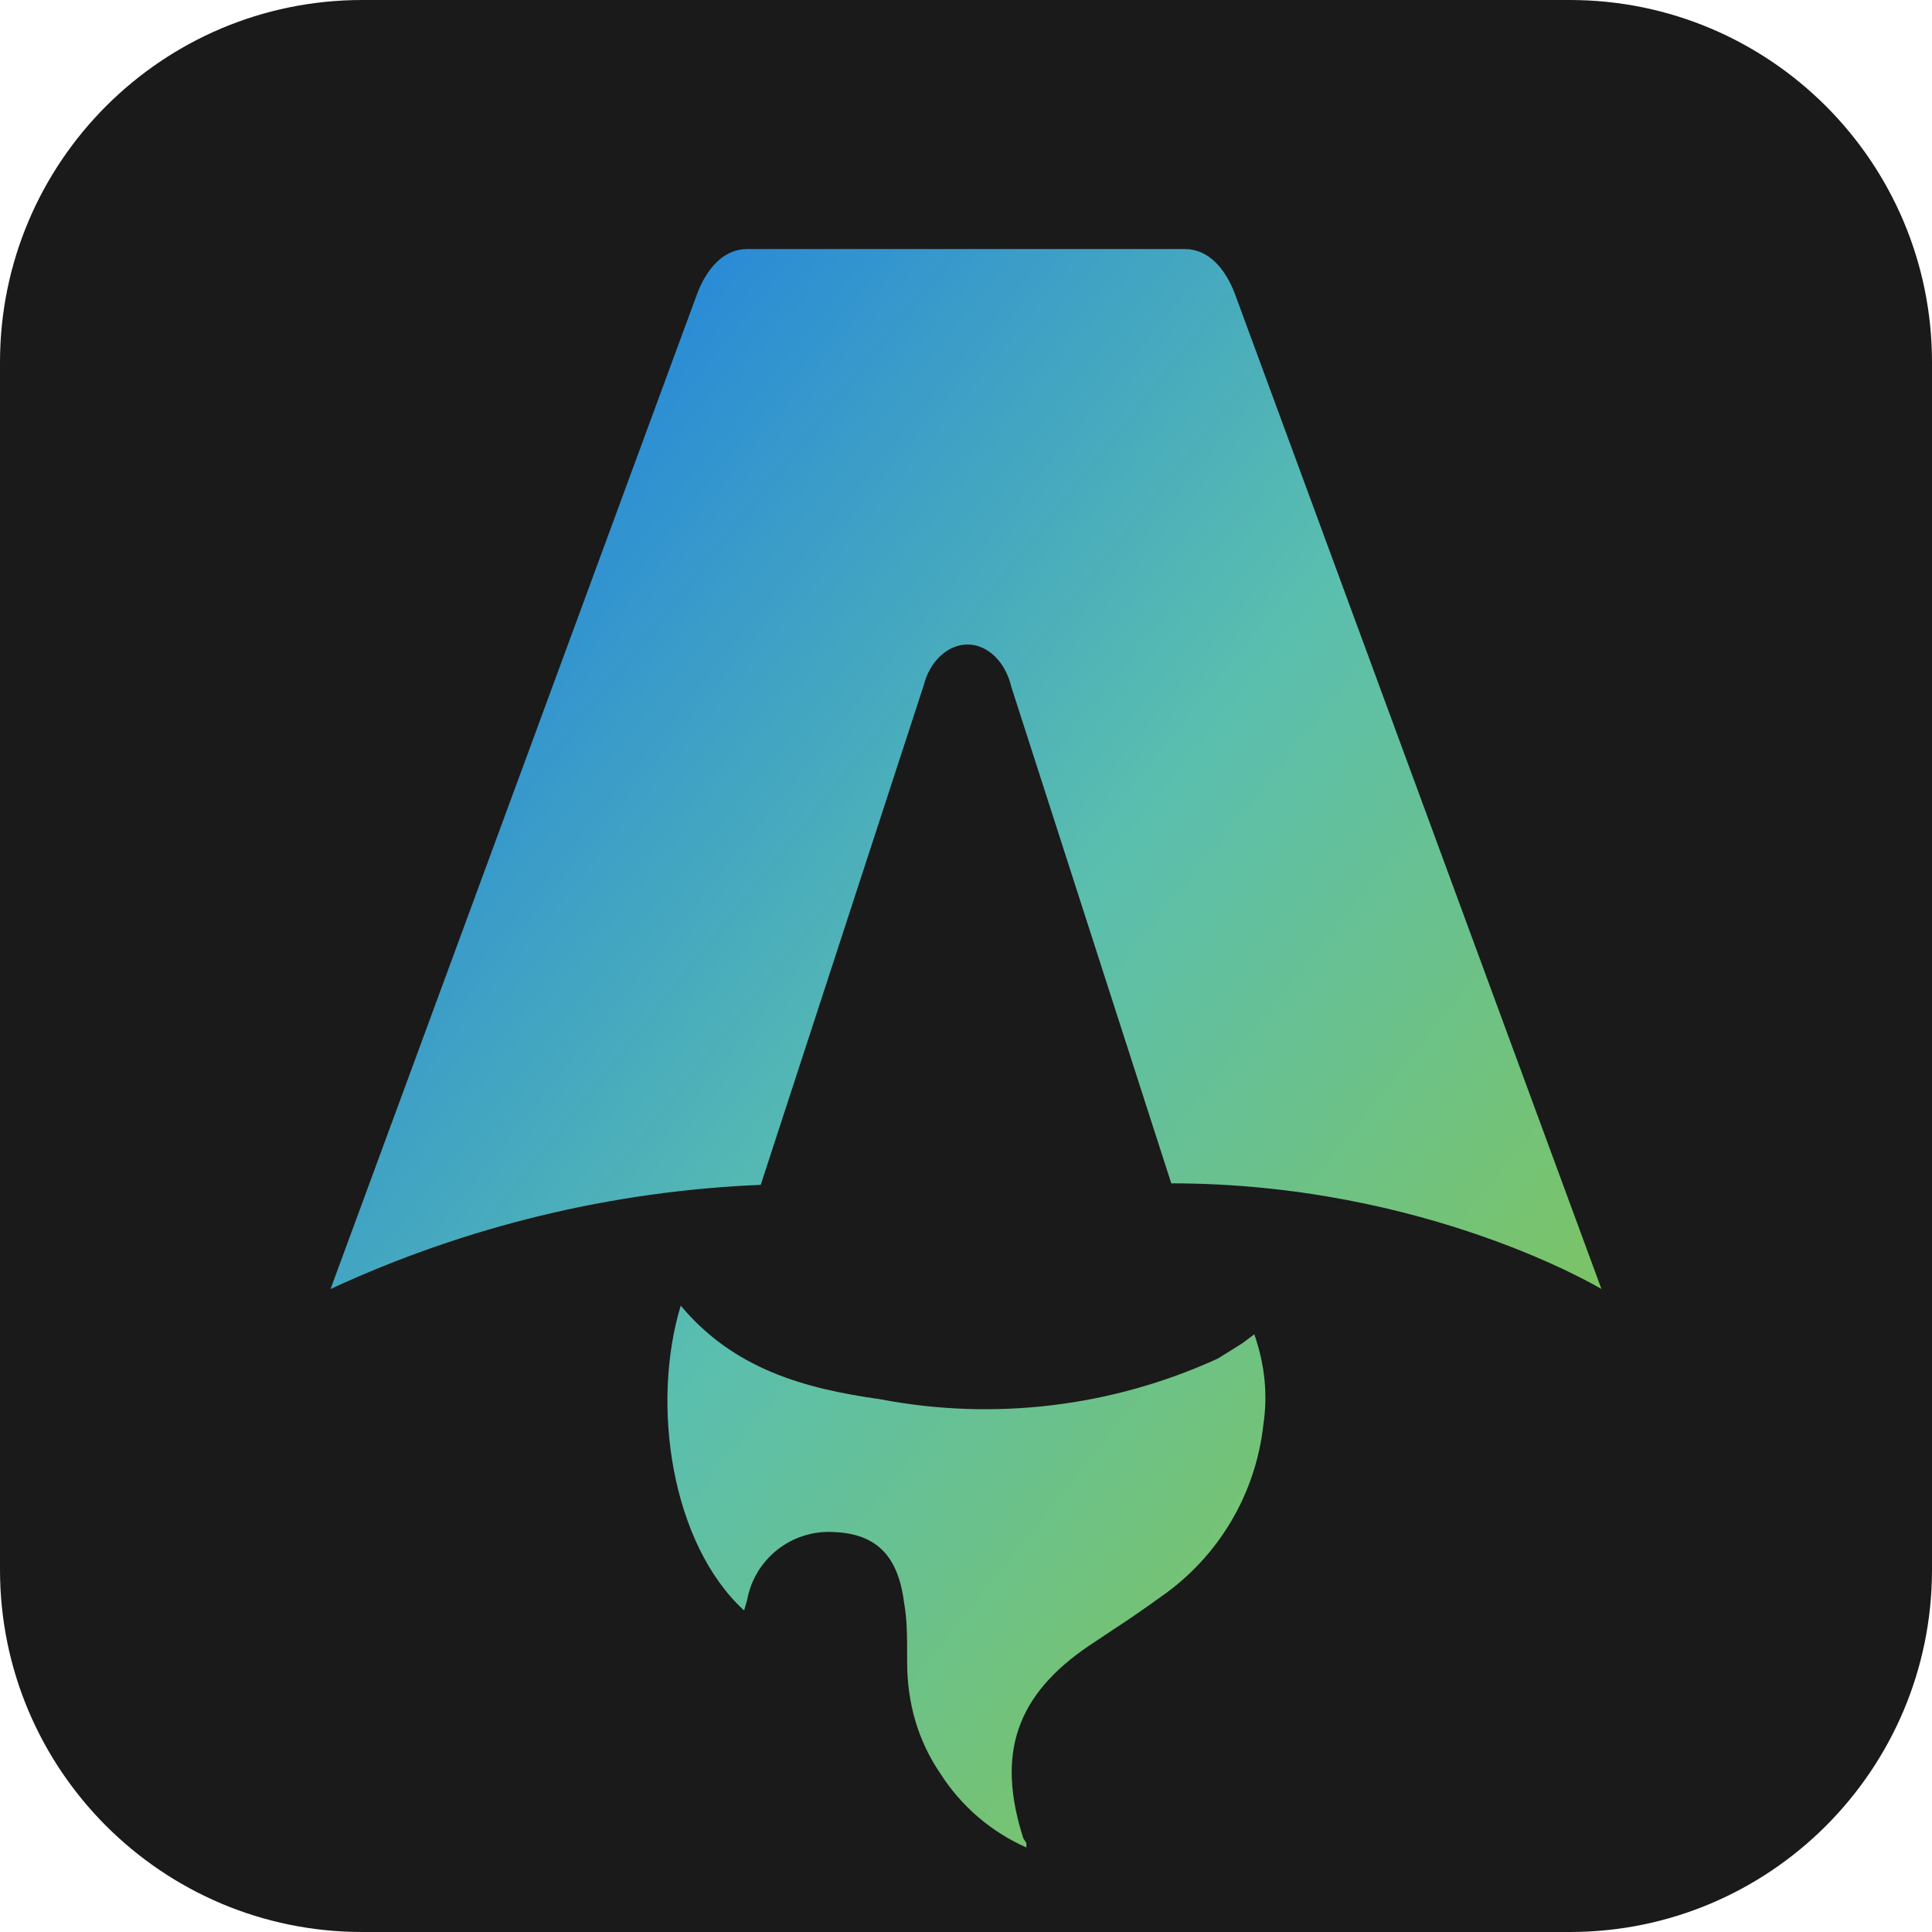
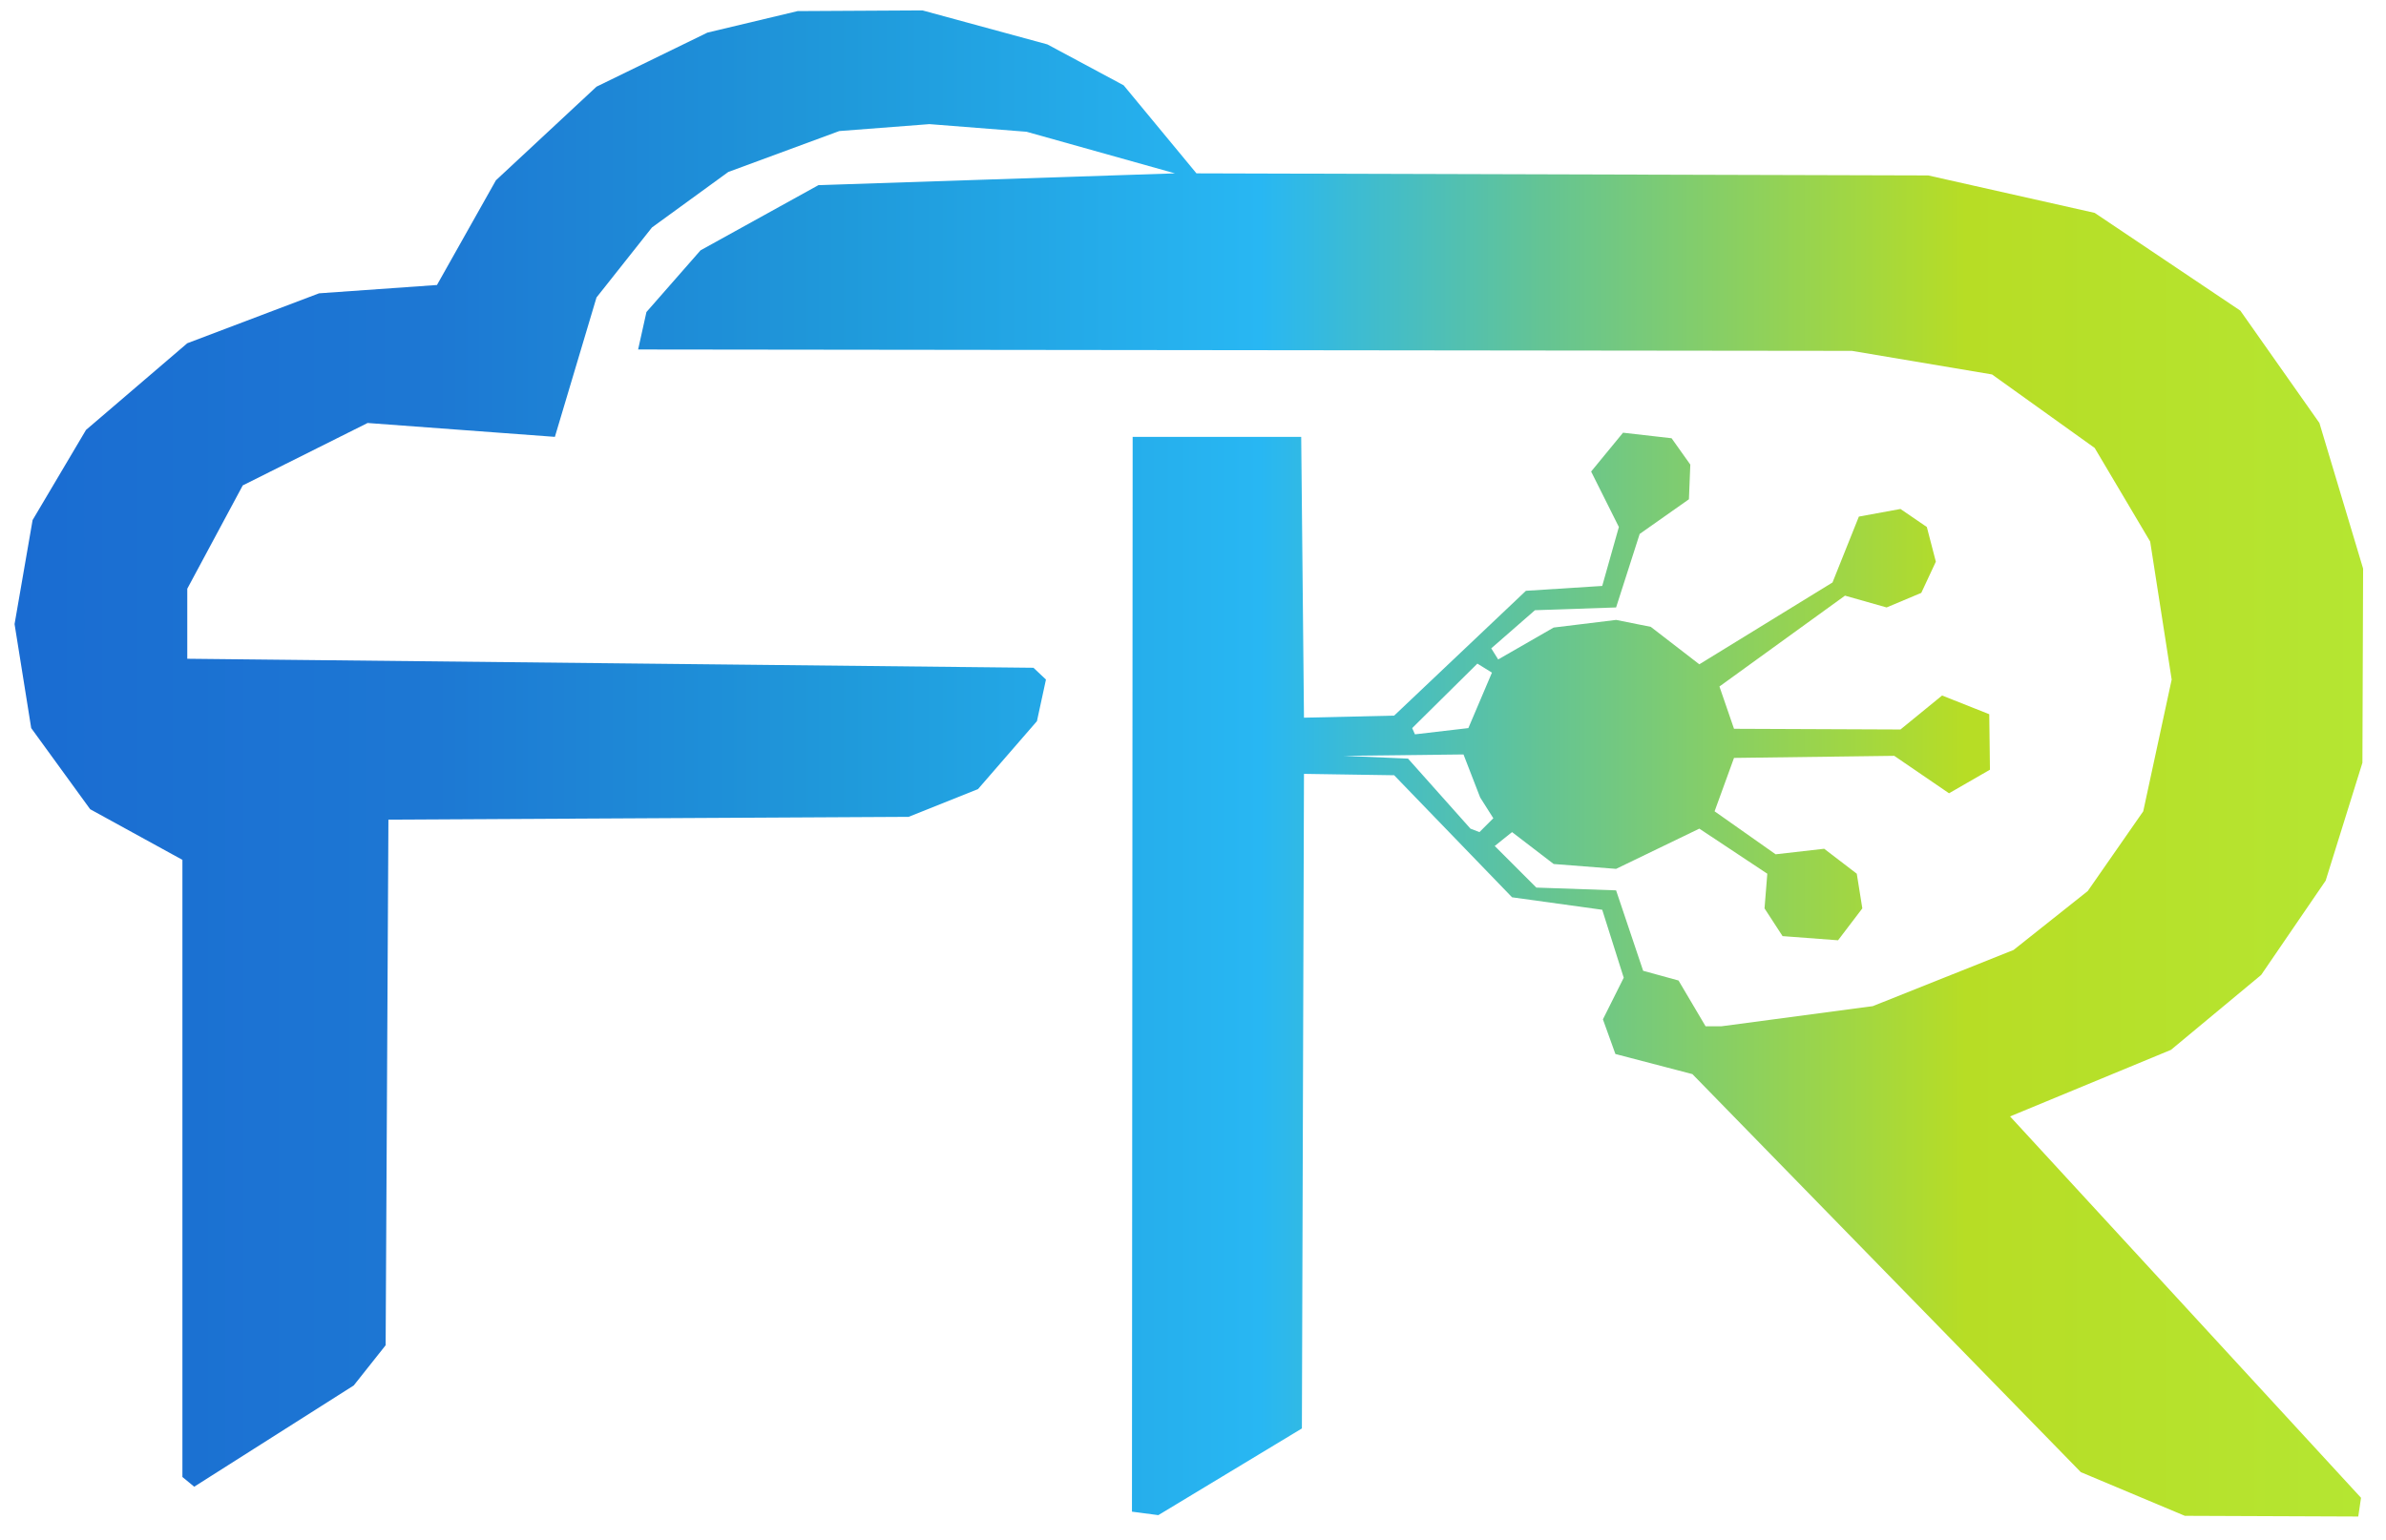
- <svg xmlns="http://www.w3.org/2000/svg" viewBox="0 0 128 128">
+ <svg xmlns="http://www.w3.org/2000/svg" viewBox="-2 -2 344 222">
  <defs>
-     <linearGradient id="g" x1="0%" y1="0%" x2="100%" y2="100%">
-       <stop offset="0%" stop-color="#1575E7" />
-       <stop offset="50%" stop-color="#5BBFAE" />
-       <stop offset="100%" stop-color="#8DC63F" />
+     <linearGradient id="g" x1="0" y1="0" x2="339" y2="0" gradientUnits="userSpaceOnUse">
+       <stop offset="0%" stop-color="#1A6CD2" />
+       <stop offset="18%" stop-color="#1D78D3" />
+       <stop offset="35%" stop-color="#1F99DA" />
+       <stop offset="53%" stop-color="#28B7F3" />
+       <stop offset="65%" stop-color="#64C494" />
+       <stop offset="83%" stop-color="#B7DD25" />
+       <stop offset="100%" stop-color="#B5E632" />
    </linearGradient>
  </defs>
-   <rect width="128" height="128" rx="24" fill="#1A1A1A" />
-   <path fill="url(#g)" d="M50.4 78.5a75.1 75.1 0 0 0-28.5 6.9l24.2-65.7c.7-2 1.9-3.2 3.4-3.2h29c1.5 0 2.7 1.2 3.4 3.2l24.2 65.7s-11.6-7-28.5-7L67 45.5c-.4-1.7-1.6-2.8-2.9-2.8-1.3 0-2.5 1.1-2.9 2.7L50.4 78.5Zm-1.1 28.2Zm-4.2-20.2c-2 6.6-.6 15.8 4.2 20.2a17.5 17.5 0 0 1 .2-.7 5.5 5.5 0 0 1 5.7-4.5c2.8.1 4.3 1.5 4.7 4.7.2 1.1.2 2.3.2 3.5v.4c0 2.7.7 5.2 2.2 7.4a13 13 0 0 0 5.7 4.9v-.3l-.2-.3c-1.8-5.6-.5-9.5 4.4-12.8l1.5-1a73 73 0 0 0 3.2-2.2 16 16 0 0 0 6.8-11.4c.3-2 .1-4-.6-6l-.8.6-1.6 1a37 37 0 0 1-22.4 2.7c-5-.7-9.7-2-13.2-6.2Z" />
+   <path fill="url(#g)" fill-rule="evenodd" d="M 338.0,216.7 L 313.0,216.6 L 298.0,210.3 L 242.0,152.9 L 230.9,150.0 L 229.1,145.0 L 232.1,139.0 L 229.0,129.2 L 216.0,127.4 L 199.0,109.8 L 186.0,109.6 L 185.7,204.0 L 165.0,216.5 L 161.2,216.0 L 161.3,61.0 L 185.6,61.0 L 186.0,101.5 L 199.0,101.2 L 218.0,83.2 L 229.0,82.5 L 231.4,74.0 L 227.4,66.0 L 232.0,60.4 L 239.0,61.2 L 241.7,65.0 L 241.5,70.0 L 234.4,75.0 L 231.0,85.6 L 219.3,86.0 L 213.0,91.5 L 214.0,93.1 L 222.0,88.5 L 231.0,87.4 L 236.0,88.4 L 243.0,93.8 L 262.2,82.0 L 266.0,72.5 L 272.0,71.4 L 275.8,74.0 L 277.1,79.0 L 275.0,83.5 L 270.0,85.6 L 264.0,83.9 L 245.9,97.0 L 248.0,103.1 L 272.0,103.2 L 278.0,98.3 L 284.8,101.0 L 284.9,109.0 L 279.0,112.4 L 271.1,107.0 L 248.0,107.3 L 245.2,115.0 L 254.0,121.2 L 261.0,120.4 L 265.7,124.0 L 266.5,129.0 L 263.0,133.6 L 255.0,133.0 L 252.4,129.0 L 252.8,124.0 L 243.0,117.5 L 231.0,123.3 L 222.0,122.6 L 216.0,118.0 L 213.5,120.0 L 219.5,126.0 L 231.0,126.4 L 234.9,138.0 L 240.0,139.4 L 243.9,146.0 L 246.2,146.0 L 268.0,143.1 L 288.3,135.0 L 299.0,126.5 L 307.0,115.0 L 311.1,96.0 L 308.0,76.1 L 300.0,62.6 L 285.2,52.0 L 265.0,48.6 L 90.0,48.4 L 91.2,43.0 L 99.0,34.1 L 116.0,24.7 L 167.4,23.0 L 146.0,17.0 L 132.0,15.9 L 119.0,16.9 L 103.0,22.8 L 92.0,30.8 L 84.0,40.9 L 78.0,61.0 L 51.0,59.0 L 33.0,68.0 L 25.0,82.9 L 25.0,93.0 L 147.0,94.3 L 148.8,96.0 L 147.5,102.0 L 139.0,111.8 L 129.0,115.8 L 54.0,116.2 L 53.6,192.0 L 49.0,197.8 L 26.0,212.4 L 24.3,211.0 L 24.3,122.0 L 11.0,114.7 L 2.5,103.0 L 0.1,88.0 L 2.7,73.0 L 10.4,60.0 L 25.0,47.5 L 44.0,40.3 L 61.0,39.1 L 69.5,24.0 L 84.0,10.5 L 100.0,2.7 L 113.0,-0.4 L 131.0,-0.5 L 149.0,4.4 L 160.0,10.3 L 170.5,23.0 L 276.0,23.3 L 300.0,28.7 L 321.0,42.8 L 332.4,59.0 L 338.7,80.0 L 338.6,108.0 L 333.3,125.0 L 324.0,138.6 L 311.0,149.4 L 287.8,159.0 L 338.4,214.0 L 338.0,216.7 Z M 211.3,118.0 L 213.3,116.0 L 211.4,113.0 L 209.0,106.8 L 191.7,107.0 L 201.0,107.4 L 210.0,117.5 L 211.3,118.0 Z M 209.7,103.0 L 213.1,95.0 L 211.0,93.7 L 201.6,103.0 L 202.0,103.9 L 209.7,103.0 Z" />
</svg>
